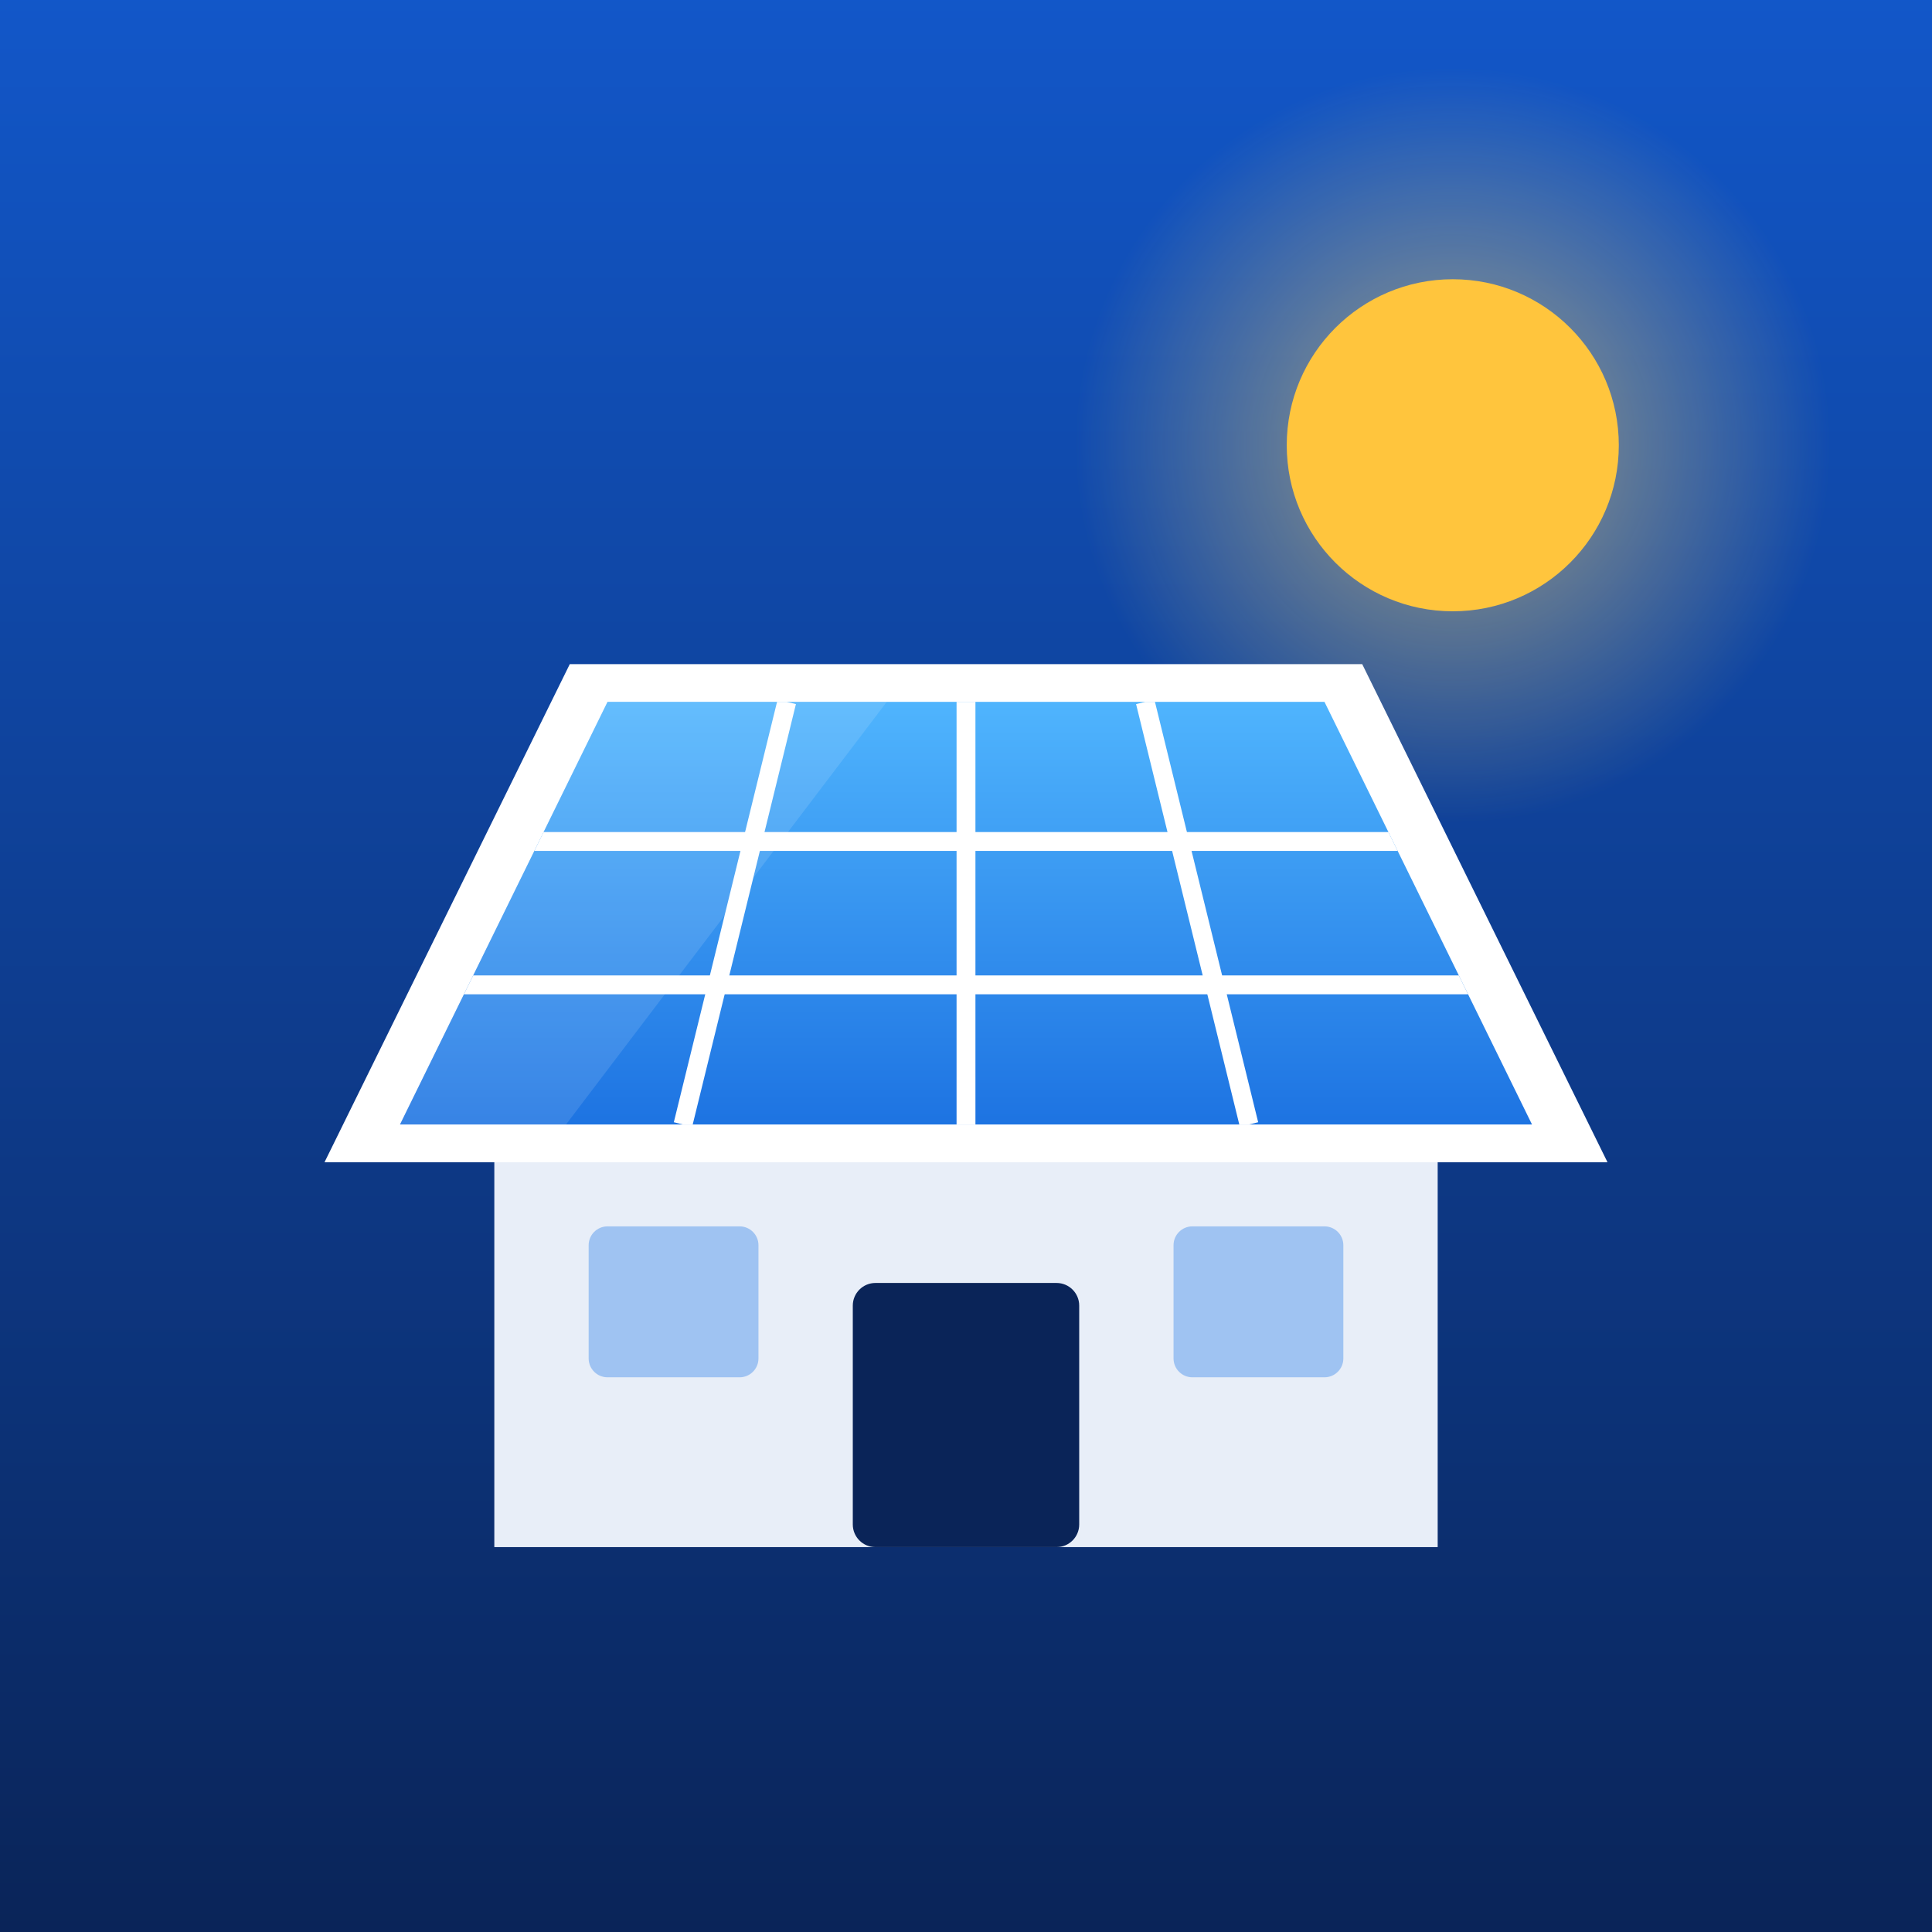
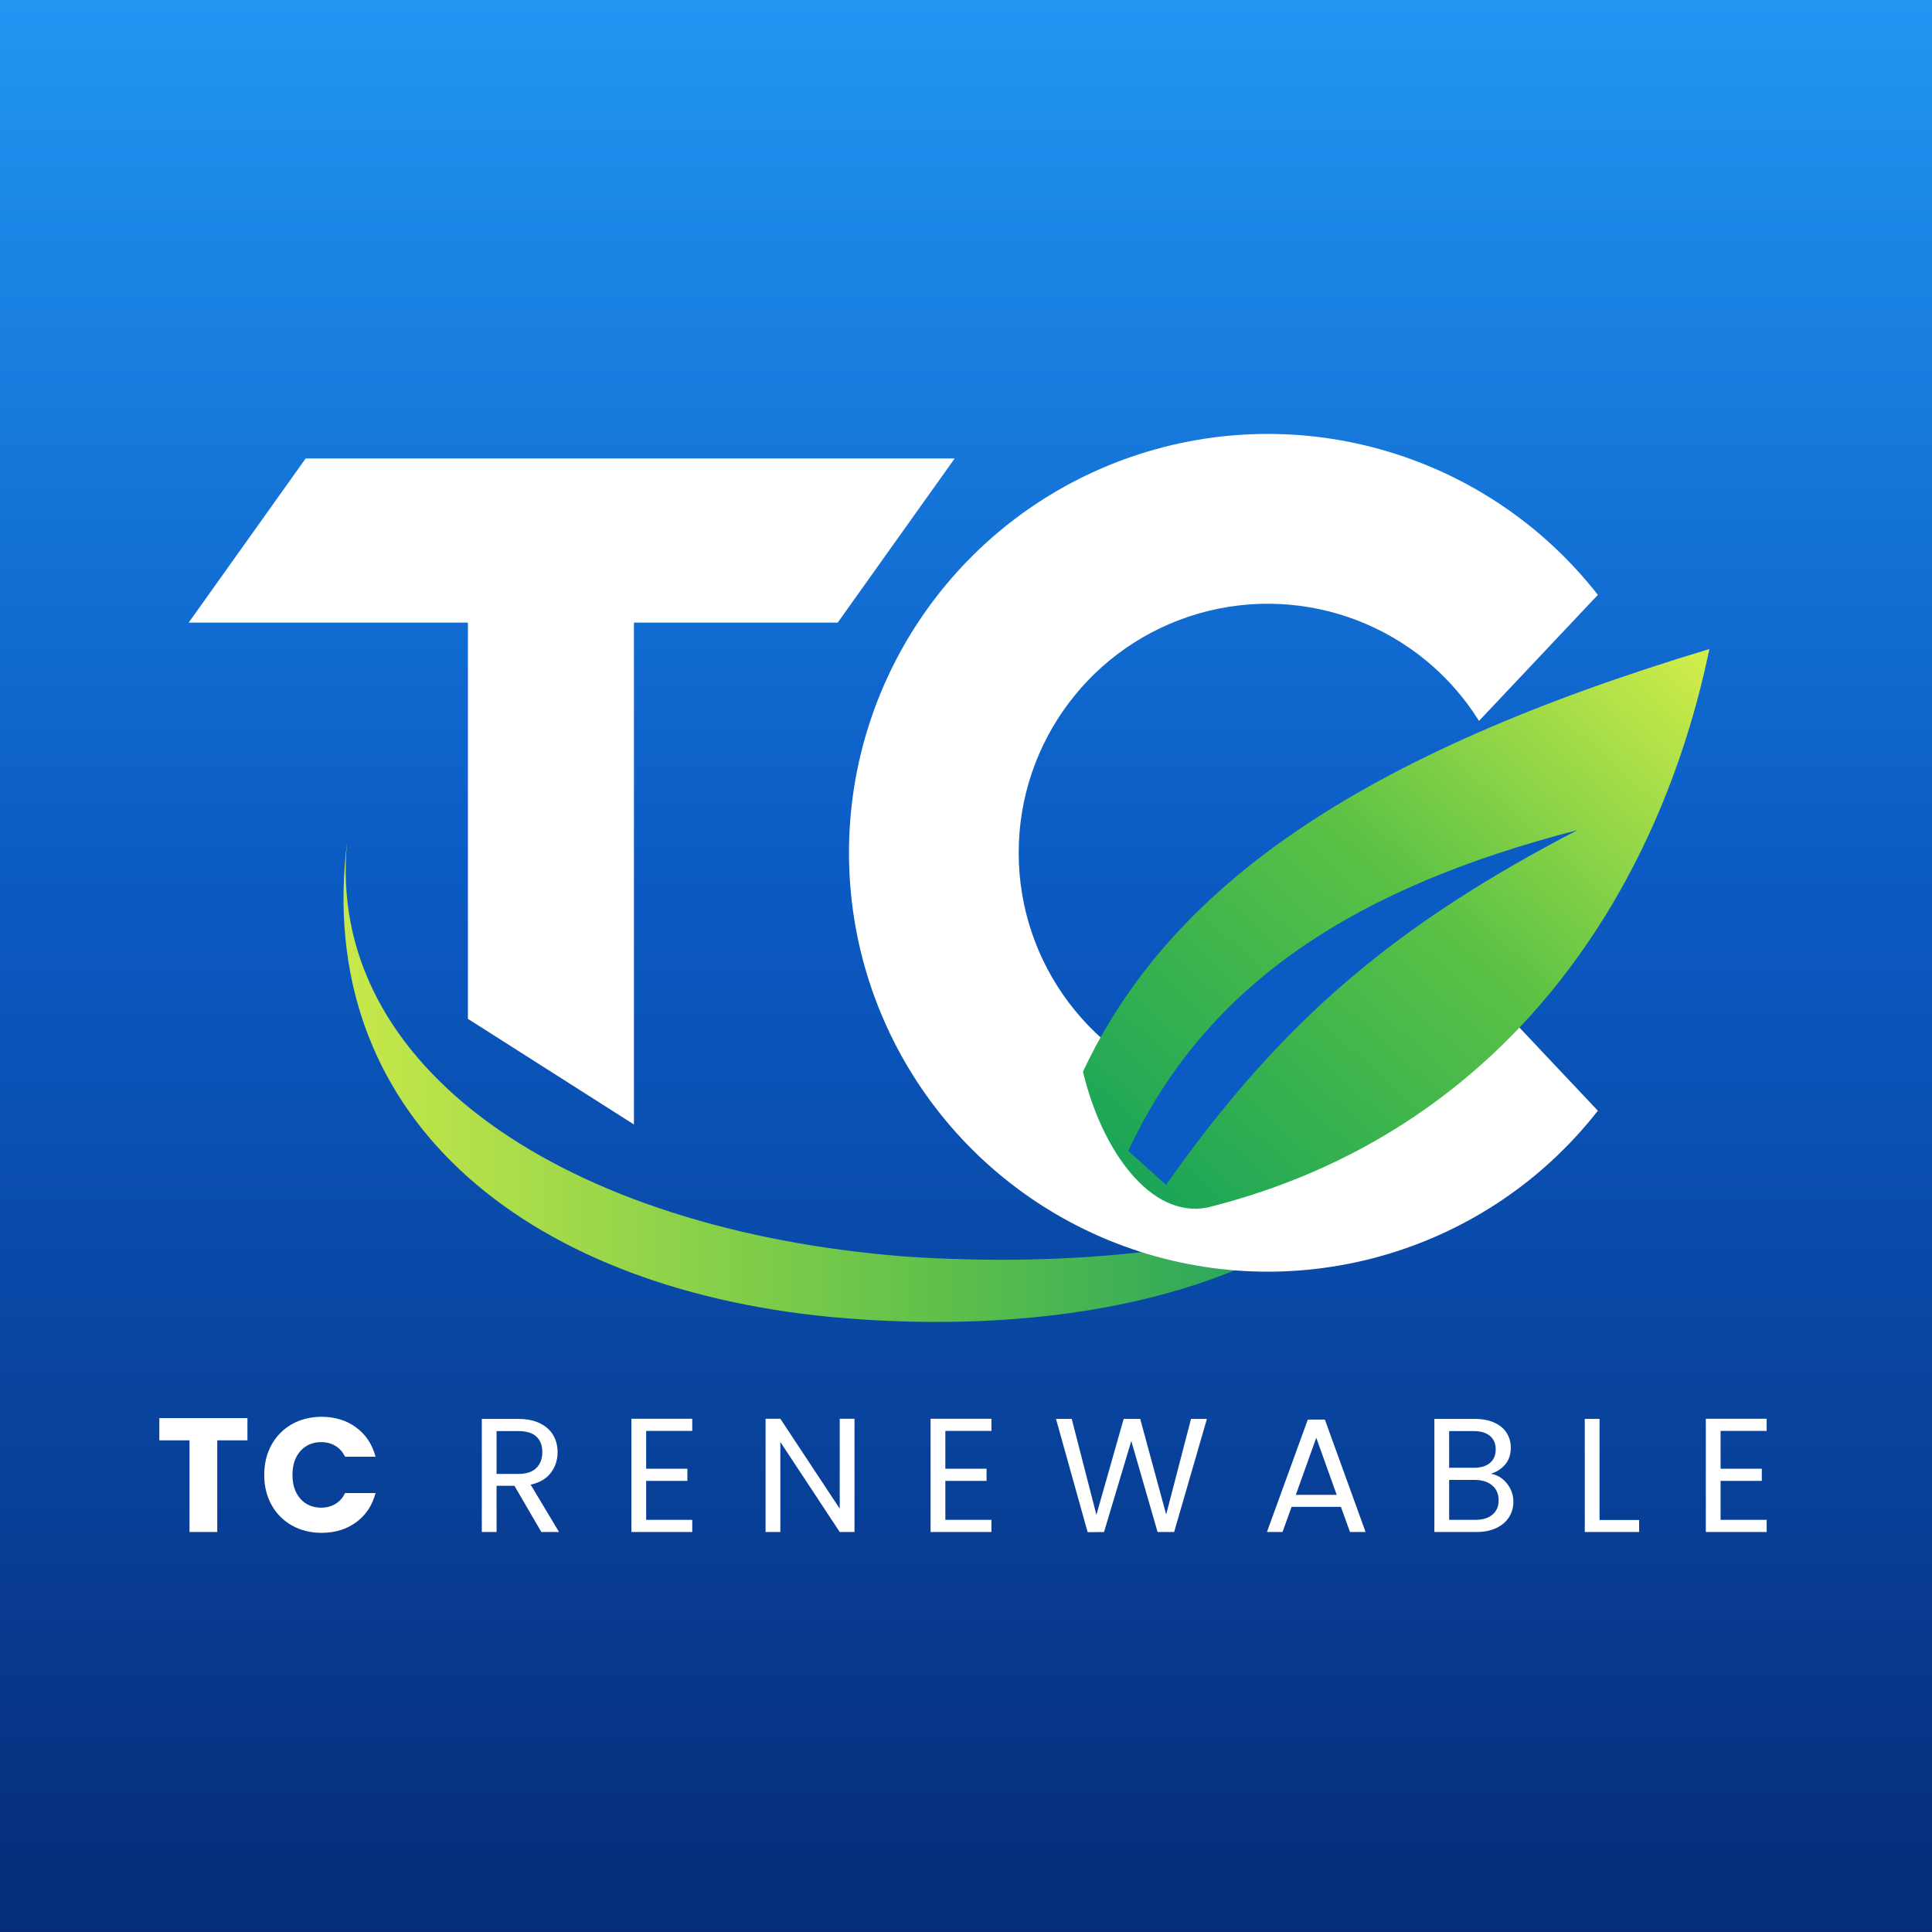
<svg xmlns="http://www.w3.org/2000/svg" viewBox="0 0 1024 1024" width="1024" height="1024">
  <defs>
    <linearGradient id="bg" x1="0" y1="0" x2="0" y2="1">
-       <stop offset="0" stop-color="#1257C9" />
-       <stop offset="1" stop-color="#0A2458" />
+       <stop offset="0" stop-color="#2196F3" />
+       <stop offset=".45" stop-color="#0B5BC4" />
+       <stop offset="1" stop-color="#062C78" />
    </linearGradient>
-     <radialGradient id="sunGlow" cx="0.5" cy="0.5" r="0.5">
-       <stop offset="0" stop-color="#FFD66B" stop-opacity="0.6" />
-       <stop offset="1" stop-color="#FFD66B" stop-opacity="0" />
-     </radialGradient>
-     <linearGradient id="panel" x1="0" y1="0" x2="0" y2="1">
-       <stop offset="0" stop-color="#52B8FF" />
-       <stop offset="1" stop-color="#1A6FE0" />
+     <linearGradient id="lf" x1="0" y1="1" x2="1" y2="0">
+       <stop offset="0" stop-color="#12A15A" />
+       <stop offset=".55" stop-color="#5CC245" />
+       <stop offset="1" stop-color="#D4EE4A" />
    </linearGradient>
-     <clipPath id="roofClip">
-       <path d="M322 372 L702 372 L812 596 L212 596 Z" />
-     </clipPath>
+     <linearGradient id="sw" x1="0" y1="0" x2="1" y2="0">
+       <stop offset="0" stop-color="#C8E84A" />
+       <stop offset=".6" stop-color="#5EC04A" />
+       <stop offset="1" stop-color="#1A9E62" />
+     </linearGradient>
  </defs>
  <rect width="1024" height="1024" fill="url(#bg)" />
-   <circle cx="770" cy="236" r="200" fill="url(#sunGlow)" />
-   <circle cx="770" cy="236" r="88" fill="#FFC53D" />
-   <rect x="262" y="596" width="500" height="224" fill="#E8EEF8" />
-   <rect x="452" y="680" width="120" height="140" rx="12" fill="#0A2458" />
-   <rect x="312" y="650" width="90" height="80" rx="10" fill="#9FC3F2" />
-   <rect x="622" y="650" width="90" height="80" rx="10" fill="#9FC3F2" />
-   <path d="M302 352 L722 352 L852 616 L172 616 Z" fill="#FFFFFF" stroke-linejoin="round" />
-   <g clip-path="url(#roofClip)">
-     <rect x="200" y="360" width="624" height="250" fill="url(#panel)" />
-     <g stroke="#FFFFFF" stroke-width="10" fill="none">
-       <line x1="150" y1="446" x2="874" y2="446" />
-       <line x1="150" y1="522" x2="874" y2="522" />
-       <line x1="417" y1="372" x2="362" y2="596" />
-       <line x1="512" y1="372" x2="512" y2="596" />
-       <line x1="607" y1="372" x2="662" y2="596" />
-     </g>
-     <path d="M322 372 L470 372 L300 596 L212 596 Z" fill="#FFFFFF" opacity="0.12" />
-   </g>
+   <path d="M184 446 C172 566 300 652 480 666 C570 672 650 662 712 640 C650 690 548 708 440 698 C276 682 166 590 184 446 Z" fill="url(#sw)" />
+   <path d="M162 243 L506 243 L444 330 L336 330 L336 596 L248 540 L248 330 L100 330 Z" fill="#fff" />
+   <path d="M846.9 315.3 A222 222 0 1 0 846.9 588.7 L783.9 521.9 A132 132 0 1 1 783.9 382.1 Z" fill="#fff" />
+   <path d="M574 568 C620 470 720 400 906 344 C880 470 800 600 640 640 C610 646 584 610 574 568 Z" fill="url(#lf)" />
+   <path d="M598 610 C640 520 720 470 836 440 C740 490 680 540 618 628 Z" fill="#0B5BC4" />
+   <path d="M131.148 751.628V763.41H115.152V812.0H100.446V763.41H84.45V751.628ZM170.408 750.94Q181.158 750.94 188.812 756.616Q196.466 762.292 199.046 772.096H182.878Q181.072 768.312 177.761 766.334Q174.45 764.356 170.236 764.356Q163.442 764.356 159.228 769.086Q155.014 773.816 155.014 781.728Q155.014 789.64 159.228 794.37Q163.442 799.1 170.236 799.1Q174.45 799.1 177.761 797.122Q181.072 795.144 182.878 791.36H199.046Q196.466 801.164 188.812 806.797Q181.158 812.43 170.408 812.43Q161.636 812.43 154.713 808.517Q147.79 804.604 143.92 797.638Q140.05 790.672 140.05 781.728Q140.05 772.784 143.92 765.775Q147.79 758.766 154.713 754.853Q161.636 750.94 170.408 750.94Z" fill="#fff" />
+   <path d="M286.928 812.0 272.652 787.49H263.192V812.0H255.366V752.058H274.716Q281.51 752.058 286.197 754.38Q290.884 756.702 293.206 760.658Q295.528 764.614 295.528 769.688Q295.528 775.88 291.959 780.61Q288.39 785.34 281.252 786.888L296.302 812.0ZM263.192 781.212H274.716Q281.08 781.212 284.262 778.073Q287.444 774.934 287.444 769.688Q287.444 764.356 284.305 761.432Q281.166 758.508 274.716 758.508H263.192ZM342.48 758.422V778.46H364.324V784.91H342.48V805.55H366.904V812.0H334.654V751.972H366.904V758.422ZM452.9 812.0H445.074L413.598 764.27V812.0H405.772V751.972H413.598L445.074 799.616V751.972H452.9ZM501.056 758.422V778.46H522.9V784.91H501.056V805.55H525.48V812.0H493.23V751.972H525.48V758.422ZM639.684 752.058 622.312 812.0H613.54L599.608 763.754L585.16 812.0L576.474 812.086L559.704 752.058H568.046L581.118 802.884L595.566 752.058H604.338L618.098 802.712L631.256 752.058ZM710.716 798.67H684.572L679.756 812.0H671.5L693.172 752.402H702.202L723.788 812.0H715.532ZM708.48 792.306 697.644 762.034 686.808 792.306ZM802.13 795.918Q802.13 800.476 799.808 804.131Q797.486 807.786 793.057 809.893Q788.628 812.0 782.608 812.0H760.248V752.058H781.748Q787.854 752.058 792.154 754.079Q796.454 756.1 798.604 759.54Q800.754 762.98 800.754 767.28Q800.754 772.612 797.873 776.095Q794.992 779.578 790.262 781.126Q793.53 781.642 796.239 783.792Q798.948 785.942 800.539 789.124Q802.13 792.306 802.13 795.918ZM768.074 777.944H781.232Q786.736 777.944 789.746 775.364Q792.756 772.784 792.756 768.226Q792.756 763.668 789.746 761.088Q786.736 758.508 781.06 758.508H768.074ZM794.304 795.144Q794.304 790.156 790.864 787.275Q787.424 784.394 781.662 784.394H768.074V805.55H781.92Q787.768 805.55 791.036 802.798Q794.304 800.046 794.304 795.144ZM847.792 805.636H868.776V812.0H839.966V752.058H847.792ZM911.944 758.422V778.46H933.788V784.91H911.944V805.55H936.368V812.0H904.118V751.972H936.368V758.422Z" fill="#fff" />
</svg>
